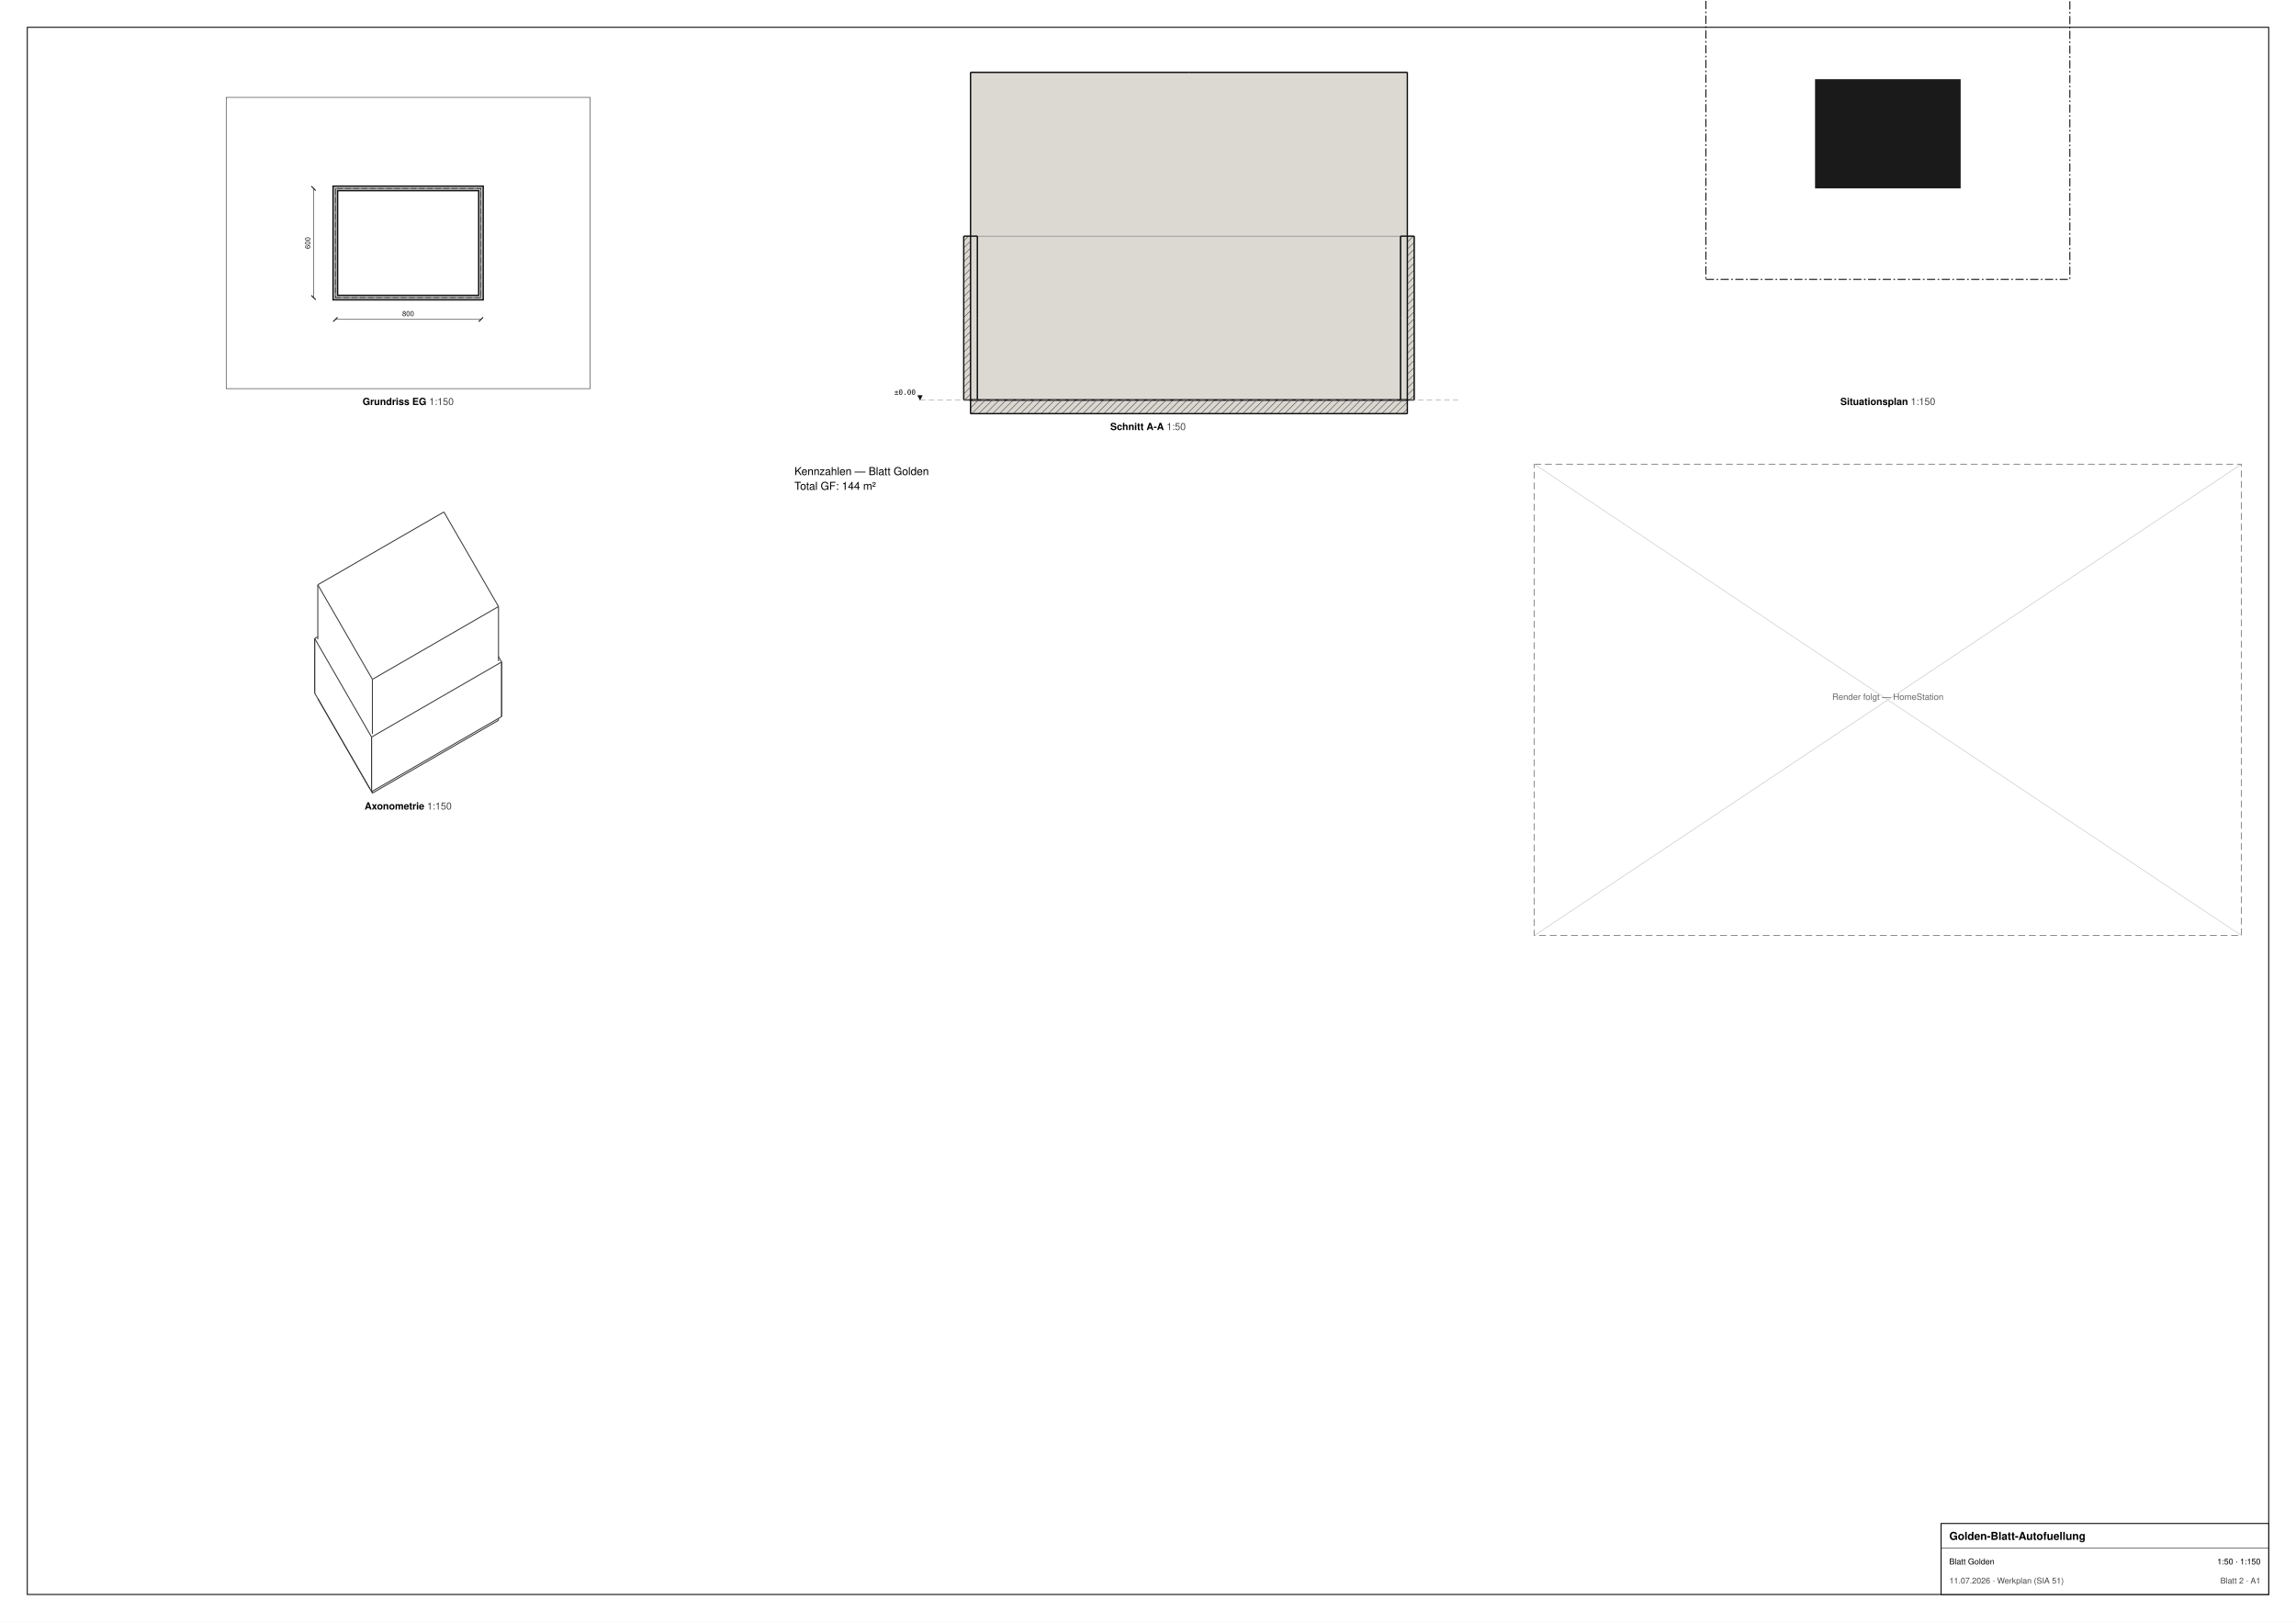
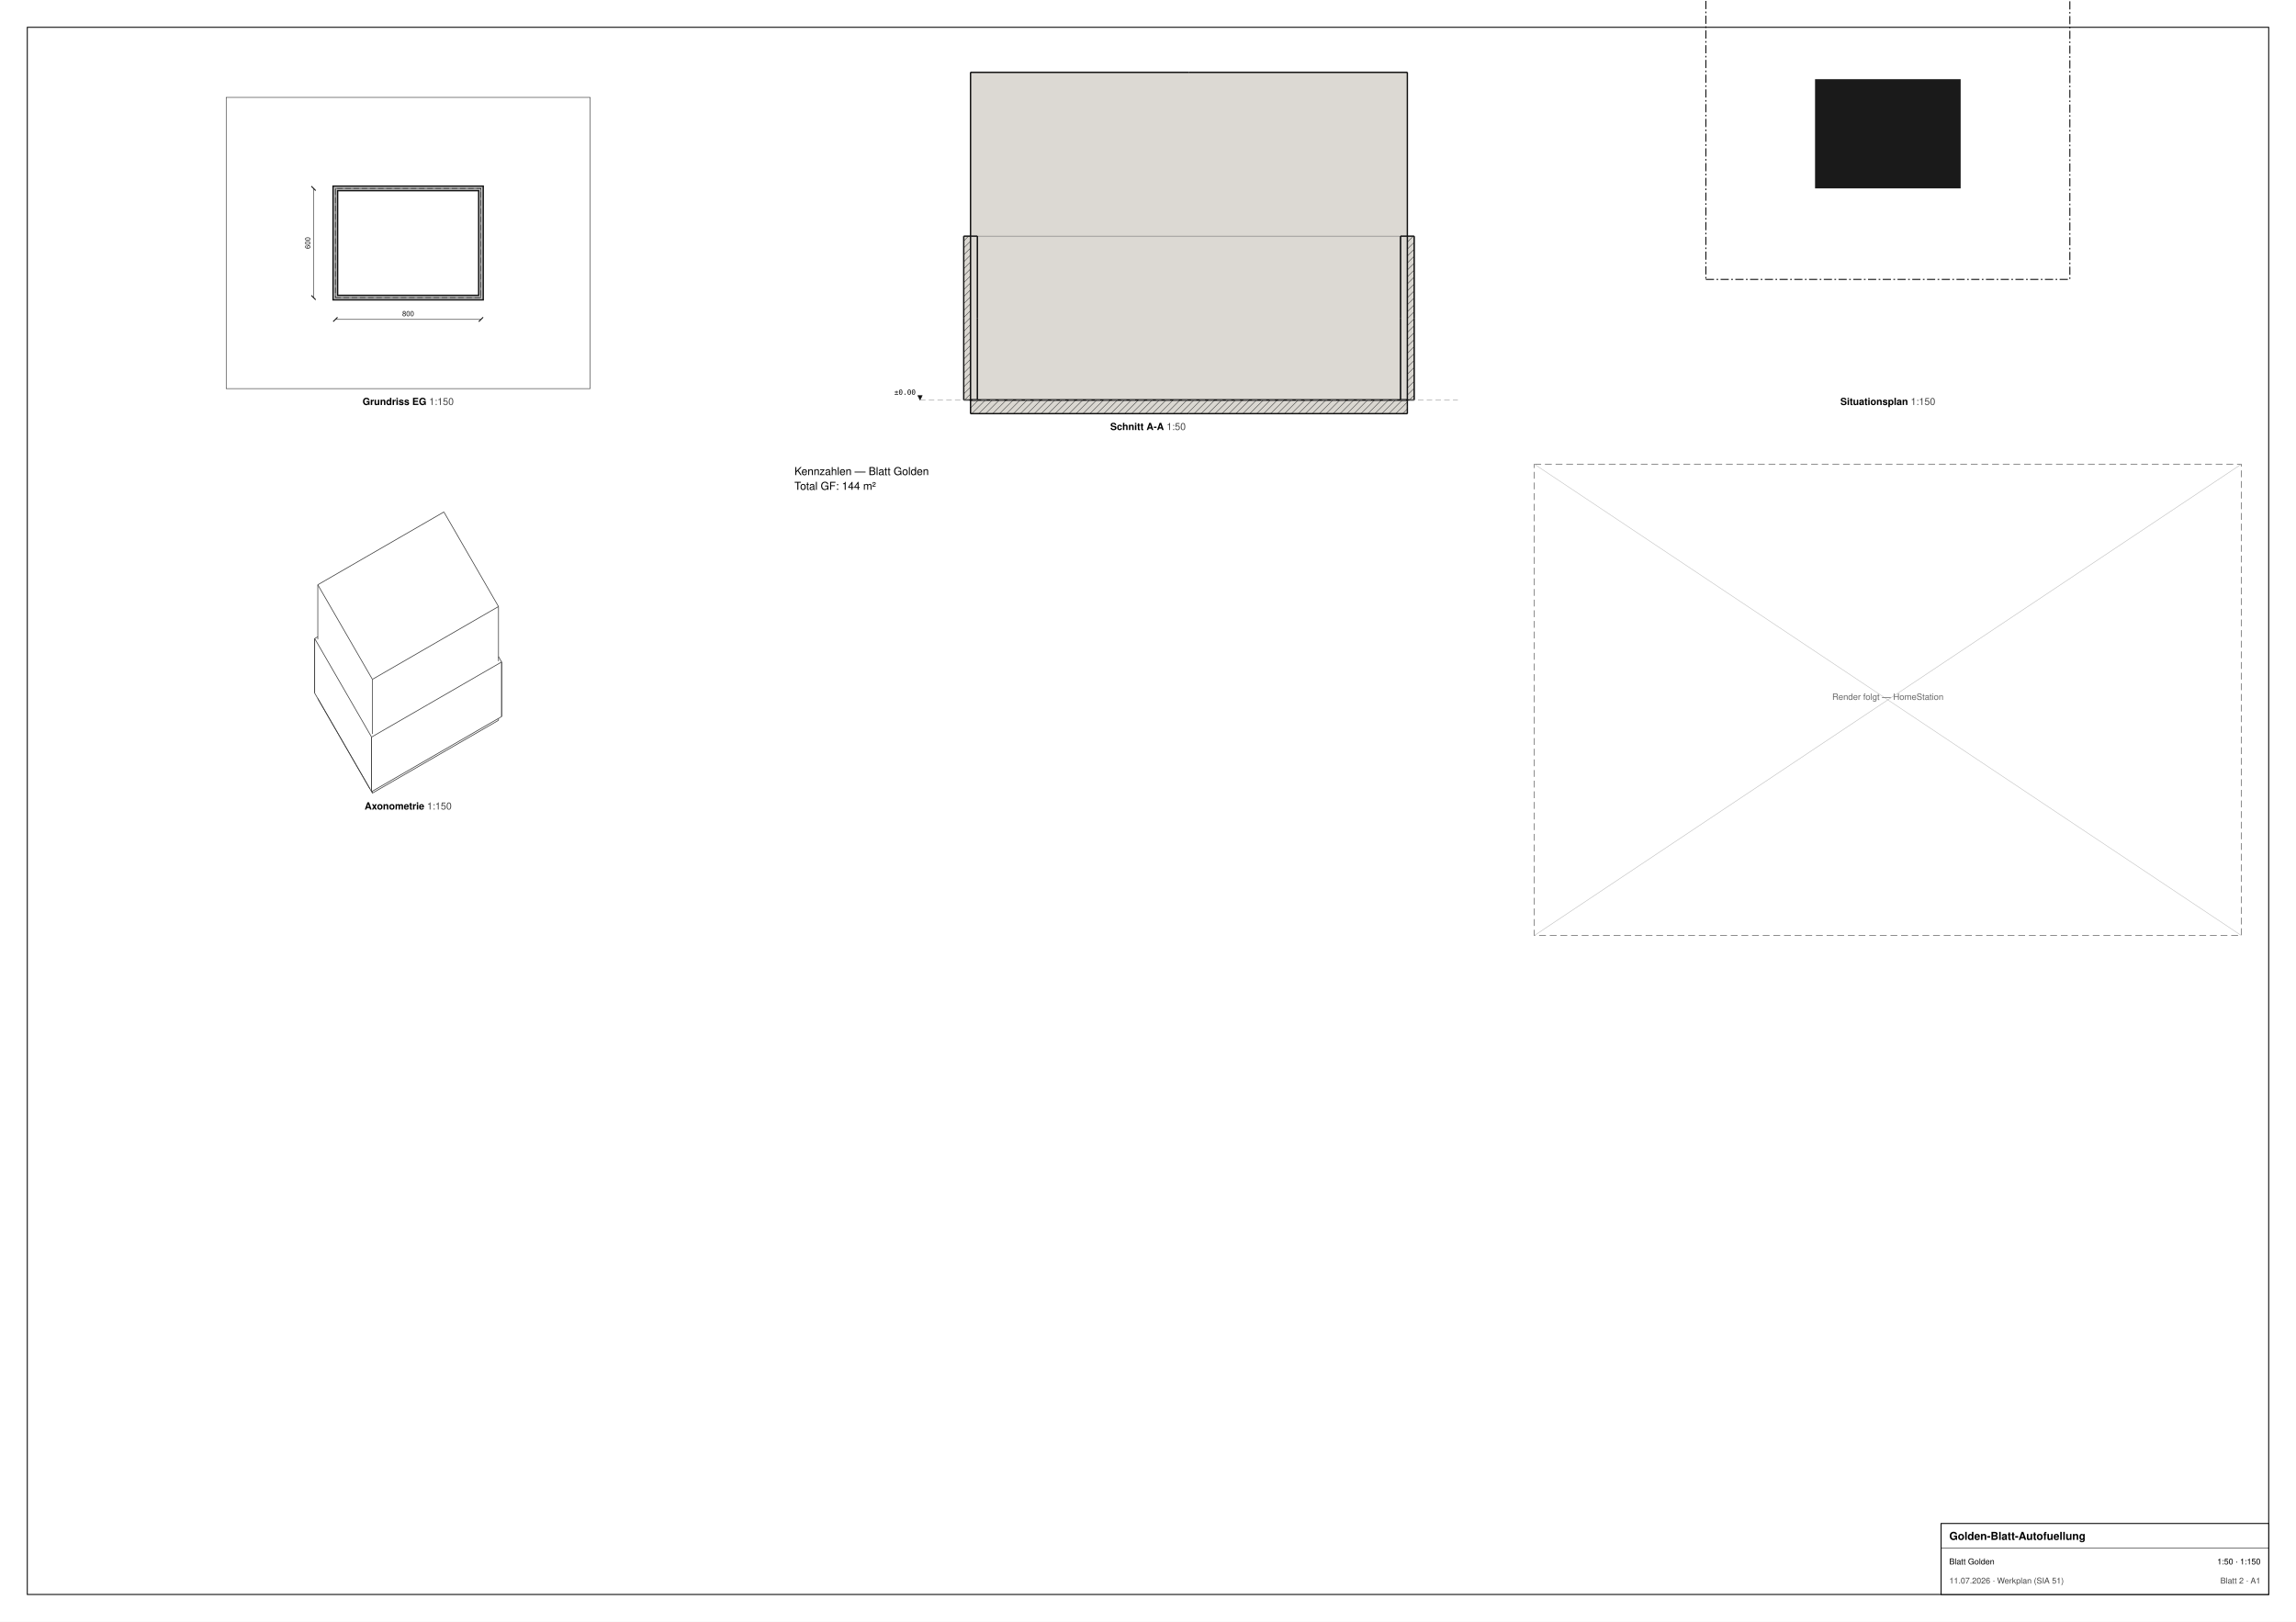
<svg xmlns="http://www.w3.org/2000/svg" width="841mm" height="594mm" viewBox="0 0 841 594" font-family="Helvetica, Arial, sans-serif">
  <rect width="841" height="594" fill="white" />
  <rect x="10" y="10" width="821" height="574" fill="none" stroke="black" stroke-width="0.35" />
  <g transform="translate(122.833, 109.000) scale(0.006666667)">
    <path d="M 8125 125 L 8125 -6125 L -125 -6125 L -125 125 Z M 125 -5875 L 7875 -5875 L 7875 -125 L 125 -125 Z" fill-rule="evenodd" fill="#c9c9c9" stroke="#111" stroke-width="75" />
    <path d="M 0 0 L 8000 0 L 8000 -6000 L 0 -6000 Z" fill-rule="evenodd" fill="none" stroke="#111" stroke-width="27" />
    <path d="M -6000 5000 L 14000 5000 L 14000 -11000 L -6000 -11000 Z" fill-rule="evenodd" fill="none" stroke="#111" stroke-width="27" />
    <path d="M 0 0 L 8000 0 L 8000 -6000 L 0 -6000 Z" fill-rule="evenodd" fill="none" stroke="#111" stroke-width="27" stroke-dasharray="300 150" />
    <g stroke="#111" fill="#111">
      <line x1="0" y1="1200" x2="8000" y2="1200" stroke-width="27" />
      <line x1="-120" y1="1320" x2="120" y2="1080" stroke-width="54" />
      <line x1="7880" y1="1320" x2="8120" y2="1080" stroke-width="54" />
      <text x="4000" y="1020" text-anchor="middle" font-size="390" stroke="none">800</text>
    </g>
    <g stroke="#111" fill="#111">
      <line x1="-1200" y1="0" x2="-1200" y2="-6000" stroke-width="27" />
      <line x1="-1320" y1="-120" x2="-1080" y2="120" stroke-width="54" />
      <line x1="-1320" y1="-6120" x2="-1080" y2="-5880" stroke-width="54" />
      <text x="-1380" y="-3000" text-anchor="middle" font-size="390" stroke="none" transform="rotate(-90 -1380 -3000)">600</text>
    </g>
  </g>
  <text x="149.5" y="148.33" text-anchor="middle" font-size="3.6" font-weight="bold">Grundriss EG  <tspan font-weight="normal" fill="#444">1:150</tspan>
  </text>
  <g transform="translate(335.500, 146.500) scale(0.02)">
    <path d="M 8875 -1500 L 8875 -3000 L 8994.792 -3000 L 9125 -3000 L 9125 -1500 L 9125 0 L 8994.792 0 L 8875 0 Z" fill-rule="evenodd" fill="#dad7d1" stroke="none" />
    <polyline points="9036.825,-9.094947017729282e-13 9125,-88.175" fill="none" stroke="#3A3A3A" stroke-width="9" />
    <polyline points="8909.545,-9.094947017729282e-13 9125,-215.455" fill="none" stroke="#3A3A3A" stroke-width="9" />
    <polyline points="8875,-92.734 9125,-342.734" fill="none" stroke="#3A3A3A" stroke-width="9" />
    <polyline points="8875,-220.013 9125,-470.013" fill="none" stroke="#3A3A3A" stroke-width="9" />
    <polyline points="8875,-347.292 9125,-597.292" fill="none" stroke="#3A3A3A" stroke-width="9" />
    <polyline points="8875,-474.571 9125,-724.571" fill="none" stroke="#3A3A3A" stroke-width="9" />
    <polyline points="8875,-601.851 9125,-851.851" fill="none" stroke="#3A3A3A" stroke-width="9" />
    <polyline points="8875,-729.13 9125,-979.13" fill="none" stroke="#3A3A3A" stroke-width="9" />
    <polyline points="8875,-856.409 9125,-1106.409" fill="none" stroke="#3A3A3A" stroke-width="9" />
    <polyline points="8875,-983.688 9125,-1233.688" fill="none" stroke="#3A3A3A" stroke-width="9" />
    <polyline points="8875,-1110.968 9125,-1360.968" fill="none" stroke="#3A3A3A" stroke-width="9" />
    <polyline points="8875,-1238.247 9125,-1488.247" fill="none" stroke="#3A3A3A" stroke-width="9" />
    <polyline points="8875,-1365.526 9125,-1615.526" fill="none" stroke="#3A3A3A" stroke-width="9" />
    <polyline points="8875,-1492.805 9125,-1742.805" fill="none" stroke="#3A3A3A" stroke-width="9" />
    <polyline points="8875,-1620.084 9125,-1870.084" fill="none" stroke="#3A3A3A" stroke-width="9" />
    <polyline points="8875,-1747.364 9125,-1997.364" fill="none" stroke="#3A3A3A" stroke-width="9" />
    <polyline points="8875,-1874.643 9125,-2124.643" fill="none" stroke="#3A3A3A" stroke-width="9" />
    <polyline points="8875,-2001.922 9125,-2251.922" fill="none" stroke="#3A3A3A" stroke-width="9" />
    <polyline points="8875,-2129.201 9125,-2379.201" fill="none" stroke="#3A3A3A" stroke-width="9" />
    <polyline points="8875,-2256.481 9125,-2506.481" fill="none" stroke="#3A3A3A" stroke-width="9" />
    <polyline points="8875,-2383.76 9125,-2633.76" fill="none" stroke="#3A3A3A" stroke-width="9" />
    <polyline points="8875,-2511.039 9125,-2761.039" fill="none" stroke="#3A3A3A" stroke-width="9" />
    <polyline points="8875,-2638.318 9125,-2888.318" fill="none" stroke="#3A3A3A" stroke-width="9" />
    <polyline points="8875,-2765.597 9109.403,-3000" fill="none" stroke="#3A3A3A" stroke-width="9" />
    <polyline points="8875,-2892.877 8982.123,-3000" fill="none" stroke="#3A3A3A" stroke-width="9" />
    <path d="M 1125 -1500 L 1125 -3000 L 1005.208 -3000 L 875 -3000 L 875 -1500 L 875 0 L 1005.208 0 L 1125 0 Z" fill-rule="evenodd" fill="#dad7d1" stroke="none" />
    <polyline points="1018.234,0 1125,-106.766" fill="none" stroke="#3A3A3A" stroke-width="9" />
    <polyline points="890.955,0 1125,-234.045" fill="none" stroke="#3A3A3A" stroke-width="9" />
    <polyline points="875,-111.325 1125,-361.325" fill="none" stroke="#3A3A3A" stroke-width="9" />
    <polyline points="875,-238.604 1125,-488.604" fill="none" stroke="#3A3A3A" stroke-width="9" />
    <polyline points="875,-365.883 1125,-615.883" fill="none" stroke="#3A3A3A" stroke-width="9" />
    <polyline points="875,-493.162 1125,-743.162" fill="none" stroke="#3A3A3A" stroke-width="9" />
    <polyline points="875,-620.442 1125,-870.442" fill="none" stroke="#3A3A3A" stroke-width="9" />
    <polyline points="875,-747.721 1125,-997.721" fill="none" stroke="#3A3A3A" stroke-width="9" />
    <polyline points="875,-875 1125,-1125" fill="none" stroke="#3A3A3A" stroke-width="9" />
    <polyline points="875,-1002.279 1125,-1252.279" fill="none" stroke="#3A3A3A" stroke-width="9" />
    <polyline points="875,-1129.558 1125,-1379.558" fill="none" stroke="#3A3A3A" stroke-width="9" />
    <polyline points="875,-1256.838 1125,-1506.838" fill="none" stroke="#3A3A3A" stroke-width="9" />
    <polyline points="875,-1384.117 1125,-1634.117" fill="none" stroke="#3A3A3A" stroke-width="9" />
    <polyline points="875,-1511.396 1125,-1761.396" fill="none" stroke="#3A3A3A" stroke-width="9" />
    <polyline points="875,-1638.675 1125,-1888.675" fill="none" stroke="#3A3A3A" stroke-width="9" />
    <polyline points="875,-1765.955 1125,-2015.955" fill="none" stroke="#3A3A3A" stroke-width="9" />
    <polyline points="875,-1893.234 1125,-2143.234" fill="none" stroke="#3A3A3A" stroke-width="9" />
    <polyline points="875,-2020.513 1125,-2270.513" fill="none" stroke="#3A3A3A" stroke-width="9" />
    <polyline points="875,-2147.792 1125,-2397.792" fill="none" stroke="#3A3A3A" stroke-width="9" />
    <polyline points="875,-2275.071 1125,-2525.071" fill="none" stroke="#3A3A3A" stroke-width="9" />
    <polyline points="875,-2402.351 1125,-2652.351" fill="none" stroke="#3A3A3A" stroke-width="9" />
    <polyline points="875,-2529.63 1125,-2779.63" fill="none" stroke="#3A3A3A" stroke-width="9" />
    <polyline points="875,-2656.909 1125,-2906.909" fill="none" stroke="#3A3A3A" stroke-width="9" />
    <polyline points="875,-2784.188 1090.812,-3000" fill="none" stroke="#3A3A3A" stroke-width="9" />
    <polyline points="875,-2911.468 963.532,-3000" fill="none" stroke="#3A3A3A" stroke-width="9" />
    <path d="M 1000 0 L 5000 0 L 9000 0 L 9000 125 L 9000 250 L 5000 250 L 1000 250 L 1000 125 Z" fill-rule="evenodd" fill="#dad7d1" stroke="none" />
    <polyline points="8914.104,250 9000,164.104" fill="none" stroke="#3A3A3A" stroke-width="9" />
    <polyline points="8786.825,250 9000,36.825" fill="none" stroke="#3A3A3A" stroke-width="9" />
    <polyline points="8659.545,250 8909.545,0" fill="none" stroke="#3A3A3A" stroke-width="9" />
    <polyline points="8532.266,250 8782.266,0" fill="none" stroke="#3A3A3A" stroke-width="9" />
    <polyline points="8404.987,250 8654.987,0" fill="none" stroke="#3A3A3A" stroke-width="9" />
    <polyline points="8277.708,250 8527.708,0" fill="none" stroke="#3A3A3A" stroke-width="9" />
    <polyline points="8150.429,250 8400.429,9.094947017729282e-13" fill="none" stroke="#3A3A3A" stroke-width="9" />
    <polyline points="8023.149,250 8273.149,0" fill="none" stroke="#3A3A3A" stroke-width="9" />
    <polyline points="7895.87,250 8145.87,0" fill="none" stroke="#3A3A3A" stroke-width="9" />
    <polyline points="7768.591,250 8018.591,0" fill="none" stroke="#3A3A3A" stroke-width="9" />
    <polyline points="7641.312,250 7891.312,0" fill="none" stroke="#3A3A3A" stroke-width="9" />
    <polyline points="7514.032,250 7764.032,0" fill="none" stroke="#3A3A3A" stroke-width="9" />
    <polyline points="7386.753,250 7636.753,9.094947017729282e-13" fill="none" stroke="#3A3A3A" stroke-width="9" />
    <polyline points="7259.474,250 7509.474,-4.547473508864641e-13" fill="none" stroke="#3A3A3A" stroke-width="9" />
    <polyline points="7132.195,250 7382.195,0" fill="none" stroke="#3A3A3A" stroke-width="9" />
    <polyline points="7004.916,250 7254.916,0" fill="none" stroke="#3A3A3A" stroke-width="9" />
    <polyline points="6877.636,250 7127.636,0" fill="none" stroke="#3A3A3A" stroke-width="9" />
    <polyline points="6750.357,250 7000.357,0" fill="none" stroke="#3A3A3A" stroke-width="9" />
    <polyline points="6623.078,250 6873.078,4.547473508864641e-13" fill="none" stroke="#3A3A3A" stroke-width="9" />
    <polyline points="6495.799,250 6745.799,0" fill="none" stroke="#3A3A3A" stroke-width="9" />
    <polyline points="6368.519,250 6618.519,0" fill="none" stroke="#3A3A3A" stroke-width="9" />
    <polyline points="6241.24,250 6491.24,4.547473508864641e-13" fill="none" stroke="#3A3A3A" stroke-width="9" />
    <polyline points="6113.961,250 6363.961,0" fill="none" stroke="#3A3A3A" stroke-width="9" />
    <polyline points="5986.682,250 6236.682,4.547473508864641e-13" fill="none" stroke="#3A3A3A" stroke-width="9" />
    <polyline points="5859.403,250 6109.403,-4.547473508864641e-13" fill="none" stroke="#3A3A3A" stroke-width="9" />
    <polyline points="5732.123,250 5982.123,0" fill="none" stroke="#3A3A3A" stroke-width="9" />
    <polyline points="5604.844,250 5854.844,4.547473508864641e-13" fill="none" stroke="#3A3A3A" stroke-width="9" />
    <polyline points="5477.565,250 5727.565,0" fill="none" stroke="#3A3A3A" stroke-width="9" />
    <polyline points="5350.286,250 5600.286,4.547473508864641e-13" fill="none" stroke="#3A3A3A" stroke-width="9" />
    <polyline points="5223.006,250 5473.006,0" fill="none" stroke="#3A3A3A" stroke-width="9" />
    <polyline points="5095.727,250 5345.727,0" fill="none" stroke="#3A3A3A" stroke-width="9" />
    <polyline points="4968.448,250 5218.448,4.547473508864641e-13" fill="none" stroke="#3A3A3A" stroke-width="9" />
    <polyline points="4841.169,250 5091.169,0" fill="none" stroke="#3A3A3A" stroke-width="9" />
    <polyline points="4713.89,250 4963.89,4.547473508864641e-13" fill="none" stroke="#3A3A3A" stroke-width="9" />
    <polyline points="4586.61,250 4836.61,0" fill="none" stroke="#3A3A3A" stroke-width="9" />
    <polyline points="4459.331,250 4709.331,0" fill="none" stroke="#3A3A3A" stroke-width="9" />
    <polyline points="4332.052,250 4582.052,0" fill="none" stroke="#3A3A3A" stroke-width="9" />
    <polyline points="4204.773,250 4454.773,0" fill="none" stroke="#3A3A3A" stroke-width="9" />
    <polyline points="4077.494,250 4327.494,4.547473508864641e-13" fill="none" stroke="#3A3A3A" stroke-width="9" />
    <polyline points="3950.214,250 4200.214,4.547473508864641e-13" fill="none" stroke="#3A3A3A" stroke-width="9" />
    <polyline points="3822.935,250 4072.935,0" fill="none" stroke="#3A3A3A" stroke-width="9" />
    <polyline points="3695.656,250 3945.656,4.547473508864641e-13" fill="none" stroke="#3A3A3A" stroke-width="9" />
    <polyline points="3568.377,250 3818.377,4.547473508864641e-13" fill="none" stroke="#3A3A3A" stroke-width="9" />
    <polyline points="3441.097,250 3691.097,0" fill="none" stroke="#3A3A3A" stroke-width="9" />
    <polyline points="3313.818,250 3563.818,0" fill="none" stroke="#3A3A3A" stroke-width="9" />
    <polyline points="3186.539,250 3436.539,2.2737367544323206e-13" fill="none" stroke="#3A3A3A" stroke-width="9" />
    <polyline points="3059.26,250 3309.26,2.2737367544323206e-13" fill="none" stroke="#3A3A3A" stroke-width="9" />
    <polyline points="2931.981,250 3181.981,0" fill="none" stroke="#3A3A3A" stroke-width="9" />
    <polyline points="2804.701,250 3054.701,-2.2737367544323206e-13" fill="none" stroke="#3A3A3A" stroke-width="9" />
    <polyline points="2677.422,250 2927.422,-2.2737367544323206e-13" fill="none" stroke="#3A3A3A" stroke-width="9" />
    <polyline points="2550.143,250 2800.143,0" fill="none" stroke="#3A3A3A" stroke-width="9" />
    <polyline points="2422.864,250 2672.864,0" fill="none" stroke="#3A3A3A" stroke-width="9" />
    <polyline points="2295.584,250 2545.584,-2.2737367544323206e-13" fill="none" stroke="#3A3A3A" stroke-width="9" />
    <polyline points="2168.305,250 2418.305,0" fill="none" stroke="#3A3A3A" stroke-width="9" />
    <polyline points="2041.026,250 2291.026,0" fill="none" stroke="#3A3A3A" stroke-width="9" />
    <polyline points="1913.747,250 2163.747,2.2737367544323206e-13" fill="none" stroke="#3A3A3A" stroke-width="9" />
    <polyline points="1786.468,250 2036.468,0" fill="none" stroke="#3A3A3A" stroke-width="9" />
    <polyline points="1659.188,250 1909.188,2.2737367544323206e-13" fill="none" stroke="#3A3A3A" stroke-width="9" />
    <polyline points="1531.909,250 1781.909,0" fill="none" stroke="#3A3A3A" stroke-width="9" />
    <polyline points="1404.63,250 1654.63,0" fill="none" stroke="#3A3A3A" stroke-width="9" />
    <polyline points="1277.351,250 1527.351,-1.1368683772161603e-13" fill="none" stroke="#3A3A3A" stroke-width="9" />
    <polyline points="1150.071,250 1400.071,0" fill="none" stroke="#3A3A3A" stroke-width="9" />
    <polyline points="1022.792,250 1272.792,0" fill="none" stroke="#3A3A3A" stroke-width="9" />
    <polyline points="1000,145.513 1145.513,0" fill="none" stroke="#3A3A3A" stroke-width="9" />
    <polyline points="1000,18.234 1018.234,0" fill="none" stroke="#3A3A3A" stroke-width="9" />
    <path d="M 1000 -6000 L 5000 -6000 L 9000 -6000 L 9000 -3000 L 9000 0 L 5000 0 L 1000 0 L 1000 -3000 Z" fill-rule="evenodd" fill="#dcd9d3" stroke="none" />
    <line x1="8875" y1="0" x2="8875" y2="-3000" stroke="#666" stroke-width="9" />
    <line x1="9125" y1="0" x2="9125" y2="-3000" stroke="#666" stroke-width="9" />
    <line x1="8875" y1="0" x2="1125" y2="0" stroke="#666" stroke-width="9" />
    <line x1="8875" y1="-3000" x2="1125" y2="-3000" stroke="#666" stroke-width="9" />
    <line x1="8875" y1="0" x2="8875" y2="-3000" stroke="#666" stroke-width="9" />
    <line x1="1125" y1="0" x2="1125" y2="-3000" stroke="#666" stroke-width="9" />
    <line x1="9125" y1="0" x2="9120" y2="0" stroke="#666" stroke-width="9" />
    <line x1="880" y1="0" x2="875" y2="0" stroke="#666" stroke-width="9" />
    <line x1="9125" y1="-3000" x2="9120" y2="-3000" stroke="#666" stroke-width="9" />
    <line x1="880" y1="-3000" x2="875" y2="-3000" stroke="#666" stroke-width="9" />
    <line x1="9125" y1="0" x2="9125" y2="-3000" stroke="#666" stroke-width="9" />
    <line x1="875" y1="0" x2="875" y2="-3000" stroke="#666" stroke-width="9" />
    <line x1="1125" y1="0" x2="1125" y2="-3000" stroke="#666" stroke-width="9" />
    <line x1="875" y1="0" x2="875" y2="-3000" stroke="#666" stroke-width="9" />
    <line x1="9000" y1="250" x2="9000" y2="0" stroke="#666" stroke-width="9" />
    <line x1="9000" y1="0" x2="8995" y2="0" stroke="#666" stroke-width="9" />
    <line x1="1005" y1="0" x2="1000" y2="0" stroke="#666" stroke-width="9" />
    <line x1="9000" y1="250" x2="1000" y2="250" stroke="#666" stroke-width="9" />
    <line x1="1000" y1="250" x2="1000" y2="0" stroke="#666" stroke-width="9" />
    <line x1="9000" y1="0" x2="9000" y2="-6000" stroke="#666" stroke-width="9" />
    <line x1="9000" y1="-6000" x2="1000" y2="-6000" stroke="#666" stroke-width="9" />
    <line x1="9000" y1="0" x2="8995" y2="0" stroke="#666" stroke-width="9" />
    <line x1="1005" y1="0" x2="1000" y2="0" stroke="#666" stroke-width="9" />
    <line x1="1000" y1="0" x2="1000" y2="-6000" stroke="#666" stroke-width="9" />
    <line x1="8875" y1="-1500" x2="8875" y2="-3000" stroke="#111" stroke-width="25" />
    <line x1="8875" y1="0" x2="8875" y2="-1500" stroke="#111" stroke-width="25" />
    <line x1="9125" y1="-3000" x2="9125" y2="-1500" stroke="#111" stroke-width="25" />
    <line x1="9125" y1="-1500" x2="9125" y2="0" stroke="#111" stroke-width="25" />
    <line x1="8875" y1="0" x2="8994.792" y2="0" stroke="#111" stroke-width="25" />
    <line x1="8994.792" y1="0" x2="9125" y2="0" stroke="#111" stroke-width="25" />
    <line x1="9125" y1="-3000" x2="8994.792" y2="-3000" stroke="#111" stroke-width="25" />
    <line x1="8994.792" y1="-3000" x2="8875" y2="-3000" stroke="#111" stroke-width="25" />
    <line x1="1125" y1="-1500" x2="1125" y2="-3000" stroke="#111" stroke-width="25" />
    <line x1="1125" y1="0" x2="1125" y2="-1500" stroke="#111" stroke-width="25" />
    <line x1="875" y1="-3000" x2="875" y2="-1500" stroke="#111" stroke-width="25" />
    <line x1="875" y1="-1500" x2="875" y2="0" stroke="#111" stroke-width="25" />
    <line x1="1125" y1="0" x2="1005.208" y2="0" stroke="#111" stroke-width="25" />
    <line x1="1005.208" y1="0" x2="875" y2="0" stroke="#111" stroke-width="25" />
    <line x1="875" y1="-3000" x2="1005.208" y2="-3000" stroke="#111" stroke-width="25" />
    <line x1="1005.208" y1="-3000" x2="1125" y2="-3000" stroke="#111" stroke-width="25" />
    <line x1="1000" y1="0" x2="5000" y2="0" stroke="#111" stroke-width="25" />
    <line x1="5000" y1="0" x2="9000" y2="0" stroke="#111" stroke-width="25" />
    <line x1="5000" y1="250" x2="1000" y2="250" stroke="#111" stroke-width="25" />
    <line x1="9000" y1="250" x2="5000" y2="250" stroke="#111" stroke-width="25" />
    <line x1="9000" y1="250" x2="9000" y2="125" stroke="#111" stroke-width="25" />
    <line x1="9000" y1="125" x2="9000" y2="0" stroke="#111" stroke-width="25" />
    <line x1="1000" y1="250" x2="1000" y2="125" stroke="#111" stroke-width="25" />
    <line x1="1000" y1="125" x2="1000" y2="0" stroke="#111" stroke-width="25" />
    <line x1="1000" y1="-6000" x2="5000" y2="-6000" stroke="#111" stroke-width="25" />
    <line x1="5000" y1="-6000" x2="9000" y2="-6000" stroke="#111" stroke-width="25" />
    <line x1="5000" y1="0" x2="1000" y2="0" stroke="#111" stroke-width="25" />
    <line x1="9000" y1="0" x2="5000" y2="0" stroke="#111" stroke-width="25" />
    <line x1="9000" y1="0" x2="9000" y2="-3000" stroke="#111" stroke-width="25" />
    <line x1="9000" y1="-3000" x2="9000" y2="-6000" stroke="#111" stroke-width="25" />
    <line x1="1000" y1="0" x2="1000" y2="-3000" stroke="#111" stroke-width="25" />
    <line x1="1000" y1="-3000" x2="1000" y2="-6000" stroke="#111" stroke-width="25" />
    <line x1="75" y1="0" x2="9925" y2="0" stroke="#8a8a8a" stroke-width="9" stroke-dasharray="100 60" />
    <path d="M 75 0 l -40 -80 h 80 Z" fill="#111" stroke="#111" stroke-width="9" />
    <text x="-5" y="-96" text-anchor="end" font-size="130" font-family="monospace">±0.00</text>
  </g>
  <text x="420.5" y="157.50" text-anchor="middle" font-size="3.6" font-weight="bold">Schnitt A-A  <tspan font-weight="normal" fill="#444">1:50</tspan>
  </text>
  <g transform="translate(664.833, 69.000) scale(0.006666667)">
    <polygon points="-6000,5000 14000,5000 14000,-11000 -6000,-11000" fill="none" stroke="black" stroke-width="52.500" stroke-dasharray="450.00 135.00 90.00 135.00" />
    <polygon points="0,0 8000,0 8000,-6000 0,-6000" fill="#1a1a1a" stroke="none" />
  </g>
  <text x="691.5" y="148.33" text-anchor="middle" font-size="3.6" font-weight="bold">Situationsplan  <tspan font-weight="normal" fill="#444">1:150</tspan>
  </text>
  <g transform="translate(136.406, 288.821) scale(0.006666667)">
-     <line x1="-45.753" y1="170.753" x2="7098.956" y2="-3954.247" stroke="#3A3A3A" stroke-width="52.5" />
-     <line x1="-45.753" y1="-2829.247" x2="7098.956" y2="-6954.247" stroke="#3A3A3A" stroke-width="52.5" />
-     <line x1="-45.753" y1="170.753" x2="-45.753" y2="-2829.247" stroke="#3A3A3A" stroke-width="52.5" />
-     <line x1="7098.956" y1="-3954.247" x2="7098.956" y2="-6954.247" stroke="#3A3A3A" stroke-width="52.5" />
-     <line x1="7098.956" y1="-6954.247" x2="6928.203" y2="-7250" stroke="#3A3A3A" stroke-width="52.5" />
-     <line x1="7098.956" y1="-3954.247" x2="7098.956" y2="-6954.247" stroke="#3A3A3A" stroke-width="52.5" />
-     <line x1="-3000" y1="-8340.49" x2="-3170.753" y2="-8241.906" stroke="#3A3A3A" stroke-width="52.5" />
-     <line x1="-3170.753" y1="-5241.906" x2="-3170.753" y2="-8241.906" stroke="#3A3A3A" stroke-width="52.5" />
-     <line x1="-3170.753" y1="-5241.906" x2="-45.753" y2="170.753" stroke="#3A3A3A" stroke-width="52.5" />
-     <line x1="-3170.753" y1="-8241.906" x2="-45.753" y2="-2829.247" stroke="#3A3A3A" stroke-width="52.5" />
-     <line x1="-3170.753" y1="-5241.906" x2="-3170.753" y2="-8241.906" stroke="#3A3A3A" stroke-width="52.5" />
-     <line x1="-45.753" y1="170.753" x2="-45.753" y2="-2829.247" stroke="#3A3A3A" stroke-width="52.5" />
-     <line x1="0" y1="250" x2="0" y2="144.338" stroke="#3A3A3A" stroke-width="52.5" />
-     <line x1="0" y1="250" x2="6928.203" y2="-3750" stroke="#3A3A3A" stroke-width="52.5" />
-     <line x1="6928.203" y1="-3750" x2="6928.203" y2="-3855.662" stroke="#3A3A3A" stroke-width="52.5" />
-     <line x1="-3000" y1="-4946.152" x2="-134.328" y2="17.336" stroke="#3A3A3A" stroke-width="52.5" />
-     <line x1="-45.753" y1="170.753" x2="0" y2="250" stroke="#3A3A3A" stroke-width="52.5" />
-     <line x1="0" y1="-2999.75" x2="0" y2="-6000" stroke="#3A3A3A" stroke-width="52.5" />
-     <line x1="0" y1="-6000" x2="6928.203" y2="-10000" stroke="#3A3A3A" stroke-width="52.5" />
-     <line x1="6928.203" y1="-6999.75" x2="6928.203" y2="-10000" stroke="#3A3A3A" stroke-width="52.5" />
-     <line x1="6928.203" y1="-10000" x2="3928.203" y2="-15196.152" stroke="#3A3A3A" stroke-width="52.5" />
-     <line x1="3928.203" y1="-15196.152" x2="-3000" y2="-11196.152" stroke="#3A3A3A" stroke-width="52.5" />
-     <line x1="-3000" y1="-8195.902" x2="-3000" y2="-11196.152" stroke="#3A3A3A" stroke-width="52.5" />
-     <line x1="-3000" y1="-11196.152" x2="0" y2="-6000" stroke="#3A3A3A" stroke-width="52.5" />
+     <line x1="-45.753" y1="170.753" x2="7098.956" y2="-3954.247" stroke="#3A3A3A" stroke-width="37.5" />
+     <line x1="-45.753" y1="-2829.247" x2="7098.956" y2="-6954.247" stroke="#3A3A3A" stroke-width="37.5" />
+     <line x1="-45.753" y1="170.753" x2="-45.753" y2="-2829.247" stroke="#3A3A3A" stroke-width="37.5" />
+     <line x1="7098.956" y1="-3954.247" x2="7098.956" y2="-6954.247" stroke="#3A3A3A" stroke-width="37.5" />
+     <line x1="7098.956" y1="-6954.247" x2="6928.203" y2="-7250" stroke="#3A3A3A" stroke-width="37.5" />
+     <line x1="7098.956" y1="-3954.247" x2="7098.956" y2="-6954.247" stroke="#3A3A3A" stroke-width="37.5" />
+     <line x1="-3000" y1="-8340.49" x2="-3170.753" y2="-8241.906" stroke="#3A3A3A" stroke-width="37.5" />
+     <line x1="-3170.753" y1="-5241.906" x2="-3170.753" y2="-8241.906" stroke="#3A3A3A" stroke-width="37.5" />
+     <line x1="-3170.753" y1="-5241.906" x2="-45.753" y2="170.753" stroke="#3A3A3A" stroke-width="37.5" />
+     <line x1="-3170.753" y1="-8241.906" x2="-45.753" y2="-2829.247" stroke="#3A3A3A" stroke-width="37.5" />
+     <line x1="-3170.753" y1="-5241.906" x2="-3170.753" y2="-8241.906" stroke="#3A3A3A" stroke-width="37.5" />
+     <line x1="-45.753" y1="170.753" x2="-45.753" y2="-2829.247" stroke="#3A3A3A" stroke-width="37.5" />
+     <line x1="0" y1="250" x2="0" y2="144.338" stroke="#3A3A3A" stroke-width="37.5" />
+     <line x1="0" y1="250" x2="6928.203" y2="-3750" stroke="#3A3A3A" stroke-width="37.5" />
+     <line x1="6928.203" y1="-3750" x2="6928.203" y2="-3855.662" stroke="#3A3A3A" stroke-width="37.5" />
+     <line x1="-3000" y1="-4946.152" x2="-134.328" y2="17.336" stroke="#3A3A3A" stroke-width="37.5" />
+     <line x1="-45.753" y1="170.753" x2="0" y2="250" stroke="#3A3A3A" stroke-width="37.5" />
+     <line x1="0" y1="-2999.75" x2="0" y2="-6000" stroke="#3A3A3A" stroke-width="37.5" />
+     <line x1="0" y1="-6000" x2="6928.203" y2="-10000" stroke="#3A3A3A" stroke-width="37.5" />
+     <line x1="6928.203" y1="-6999.75" x2="6928.203" y2="-10000" stroke="#3A3A3A" stroke-width="37.5" />
+     <line x1="6928.203" y1="-10000" x2="3928.203" y2="-15196.152" stroke="#3A3A3A" stroke-width="37.5" />
+     <line x1="3928.203" y1="-15196.152" x2="-3000" y2="-11196.152" stroke="#3A3A3A" stroke-width="37.5" />
+     <line x1="-3000" y1="-8195.902" x2="-3000" y2="-11196.152" stroke="#3A3A3A" stroke-width="37.5" />
+     <line x1="-3000" y1="-11196.152" x2="0" y2="-6000" stroke="#3A3A3A" stroke-width="37.5" />
  </g>
  <text x="149.5" y="296.49" text-anchor="middle" font-size="3.6" font-weight="bold">Axonometrie  <tspan font-weight="normal" fill="#444">1:150</tspan>
  </text>
  <rect x="562" y="170" width="259" height="172.667" fill="none" stroke="#666" stroke-width="0.25" stroke-dasharray="2.5 1.4" />
  <line x1="562" y1="170" x2="821" y2="342.667" stroke="#bbb" stroke-width="0.18" />
  <line x1="821" y1="170" x2="562" y2="342.667" stroke="#bbb" stroke-width="0.18" />
  <text x="691.5" y="256.333" text-anchor="middle" font-size="3.2" fill="#666">Render folgt — HomeStation</text>
  <text x="291" y="174" font-size="4">
    <tspan x="291" dy="0">Kennzahlen — Blatt Golden</tspan>
    <tspan x="291" dy="5.40">Total GF: 144 m²</tspan>
  </text>
  <g font-size="3">
    <rect x="711" y="558" width="120" height="26" fill="white" stroke="black" stroke-width="0.35" />
    <line x1="711" y1="567" x2="831" y2="567" stroke="black" stroke-width="0.18" />
    <text x="714" y="564" font-weight="bold" font-size="4">Golden-Blatt-Autofuellung</text>
    <text x="714" y="573">Blatt Golden</text>
    <text x="714" y="580" fill="#444">11.07.2026 · Werkplan (SIA 51)</text>
    <text x="828" y="573" text-anchor="end">1:50 · 1:150</text>
    <text x="828" y="580" text-anchor="end" fill="#444">Blatt 2 · A1</text>
  </g>
</svg>
